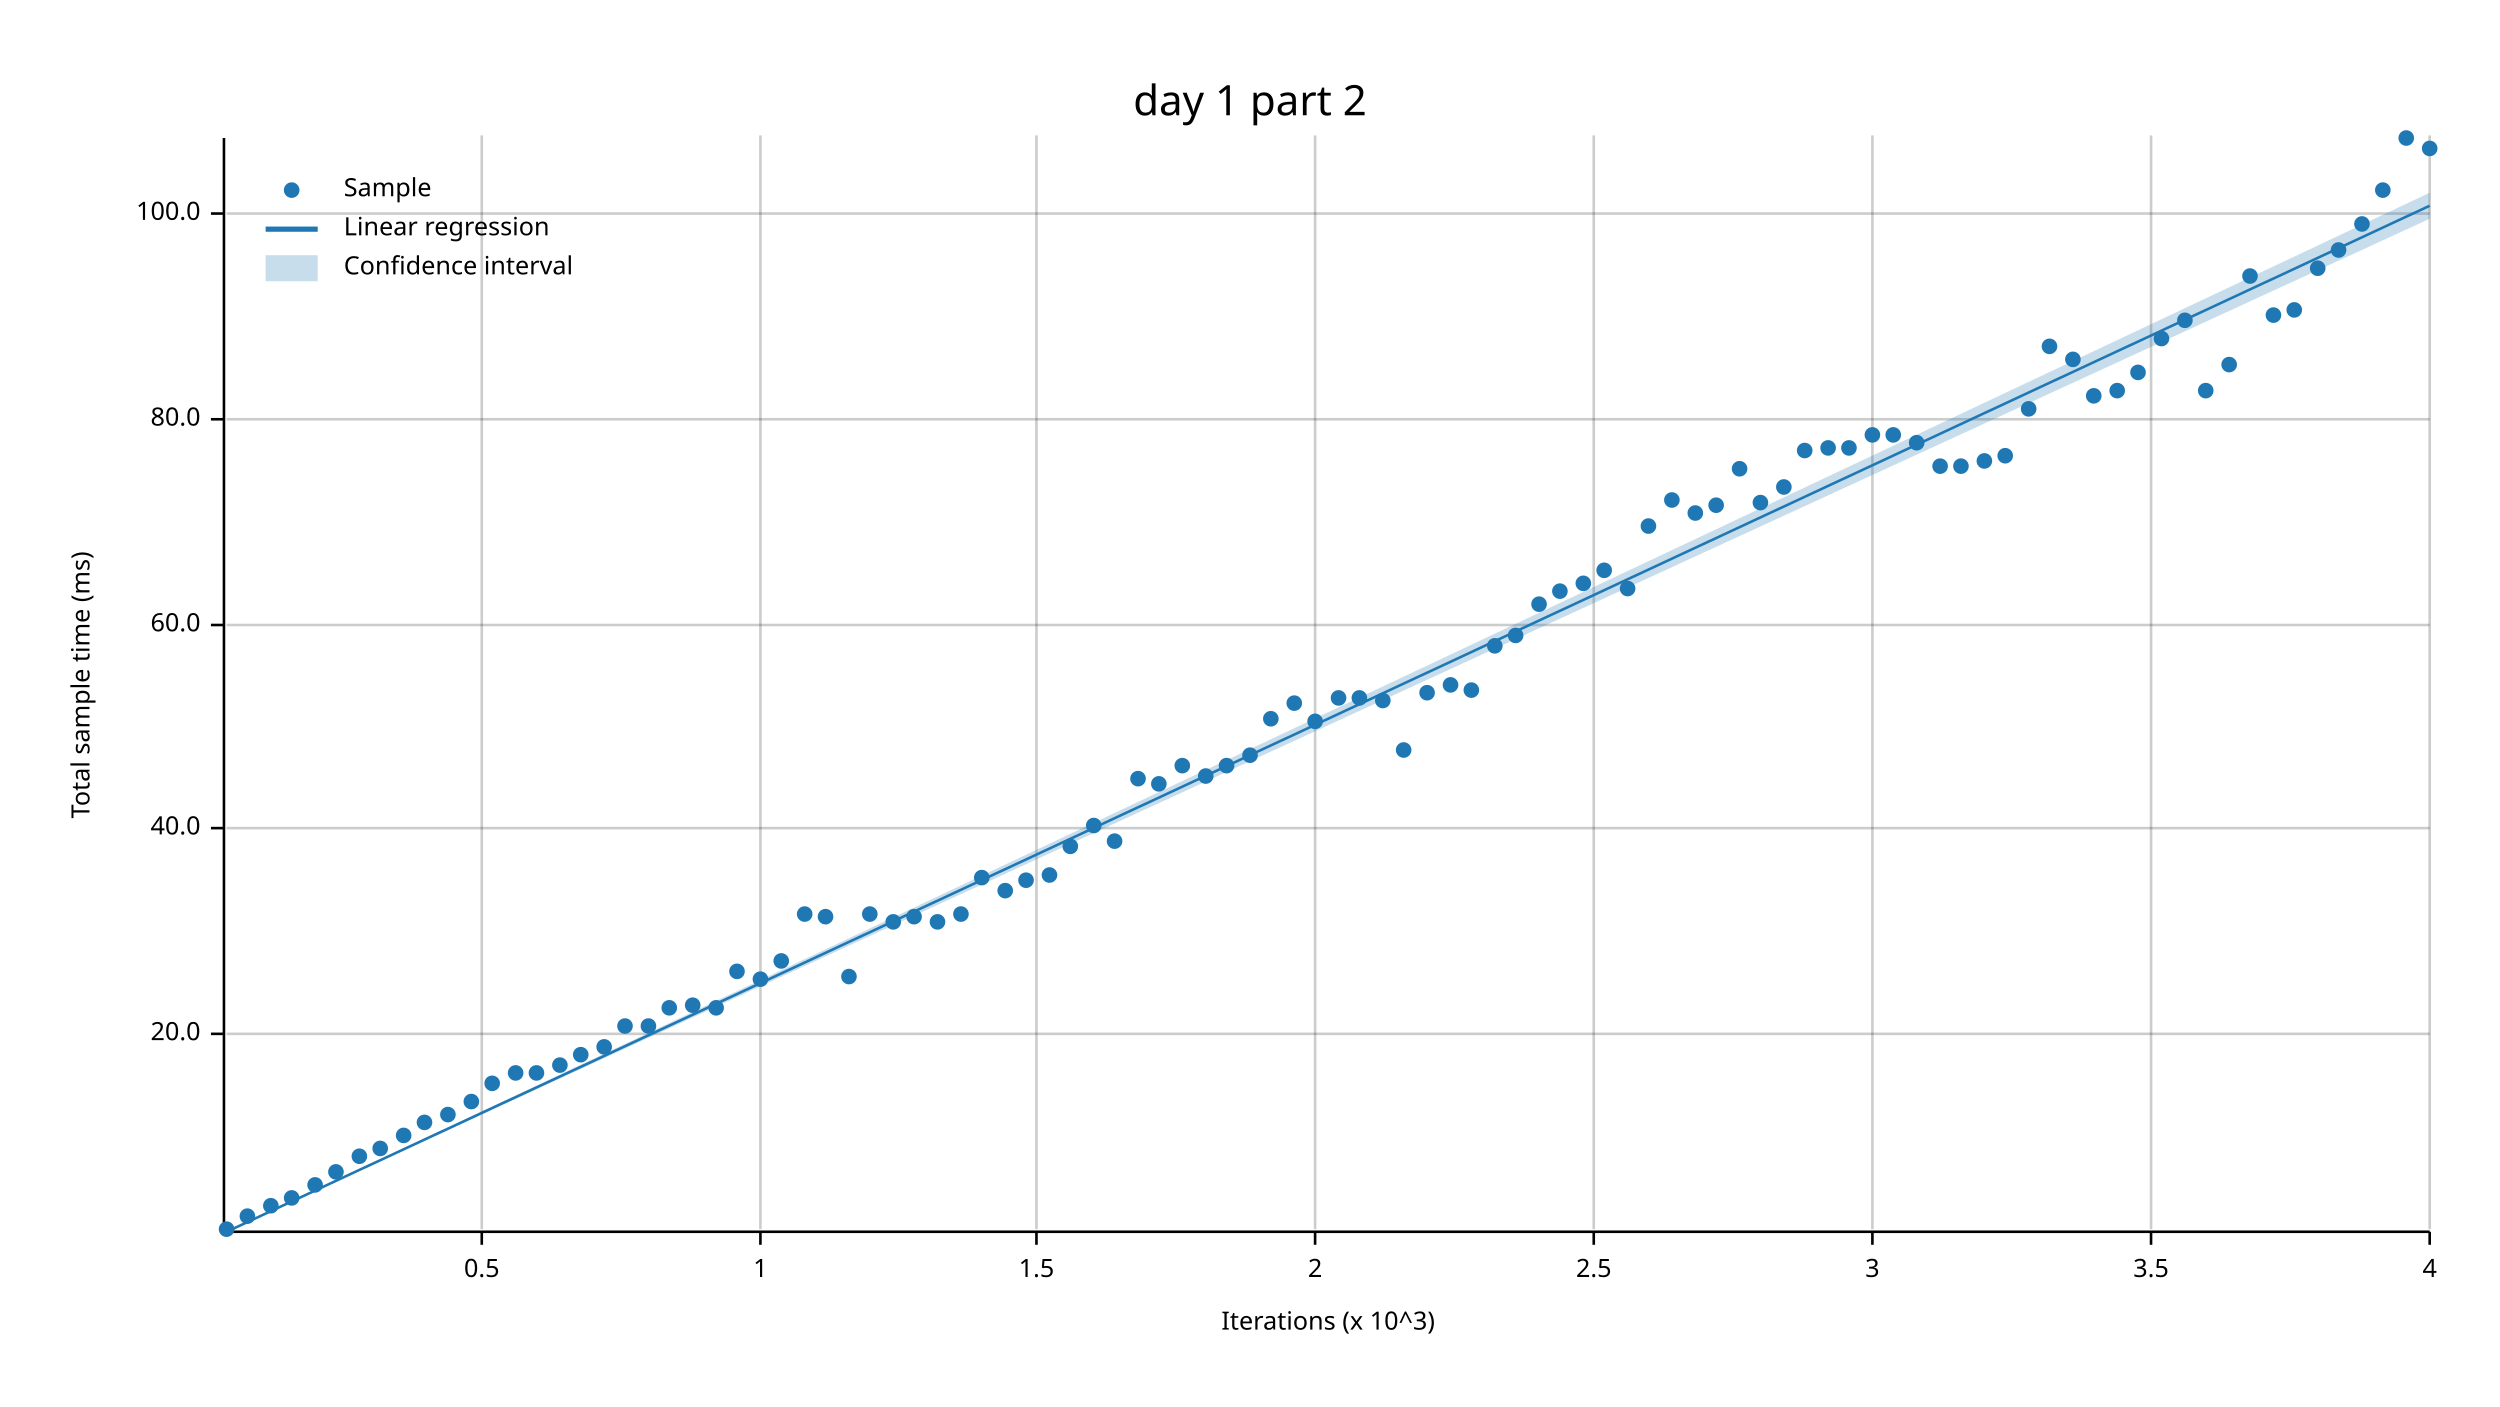
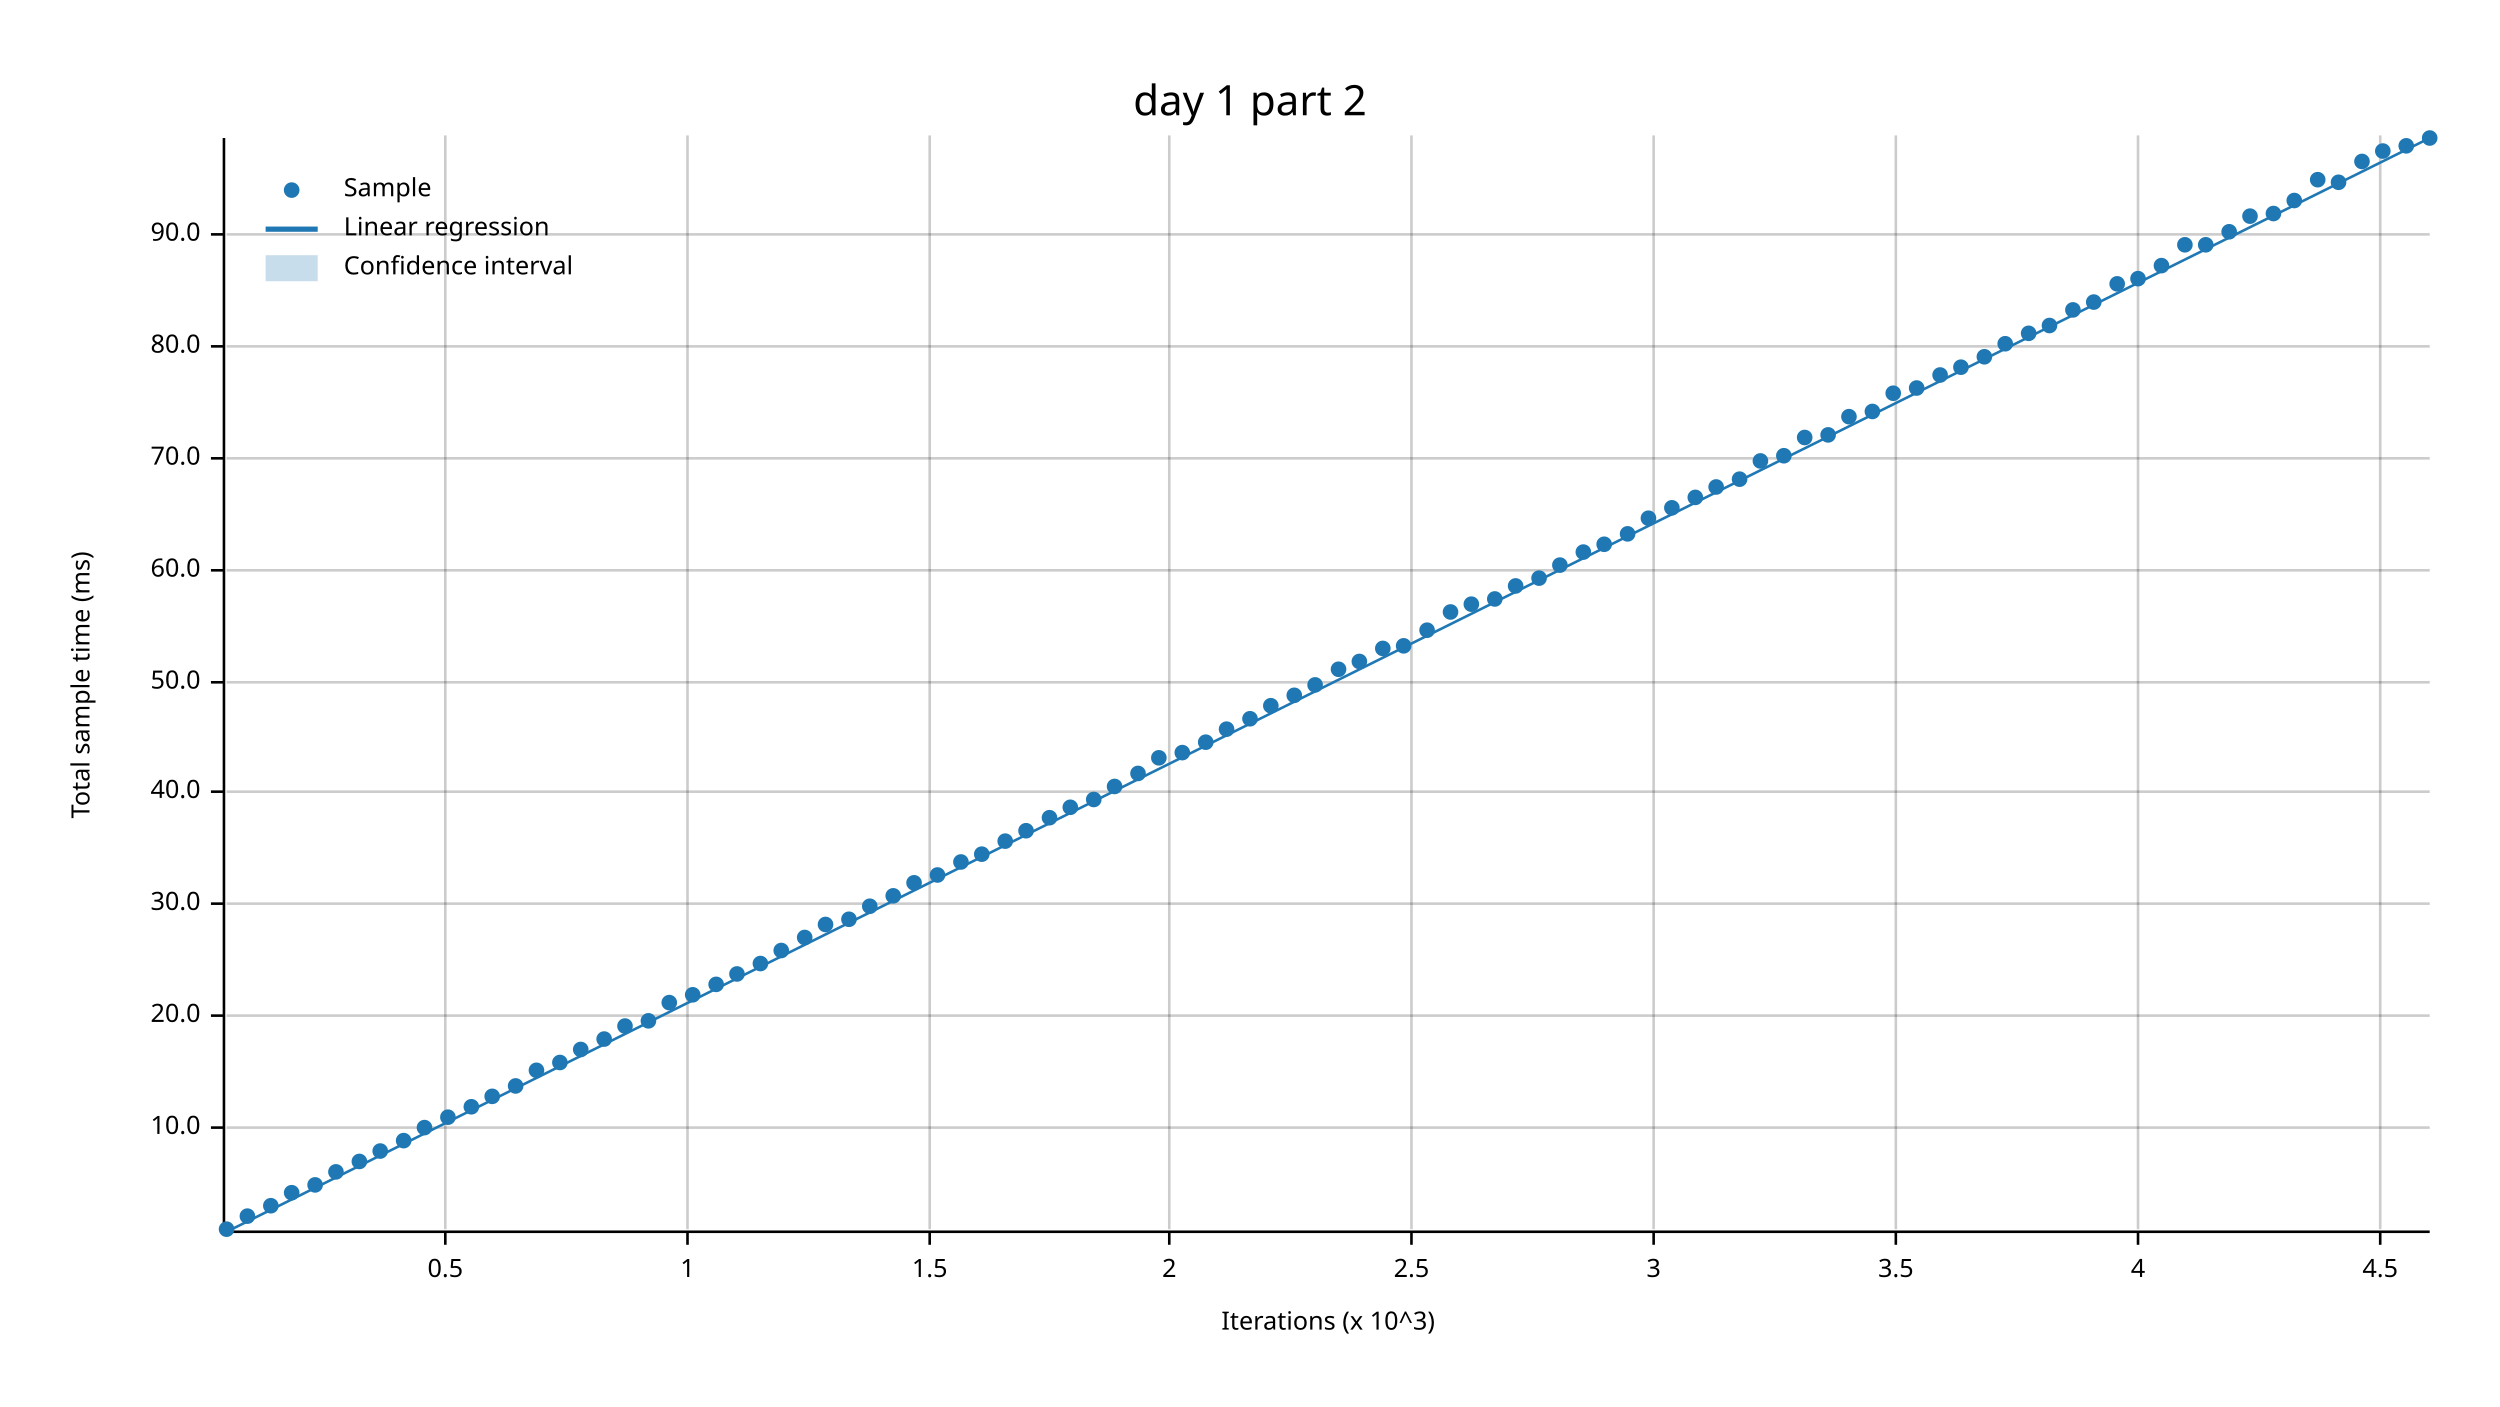
<svg xmlns="http://www.w3.org/2000/svg" width="960" height="540" viewBox="0 0 960 540">
  <text x="480" y="32" dy="0.76em" text-anchor="middle" font-family="sans-serif" font-size="16.129" opacity="1" fill="#000000">
day 1 part 2
</text>
  <text x="27" y="263" dy="0.76em" text-anchor="middle" font-family="sans-serif" font-size="9.677" opacity="1" fill="#000000" transform="rotate(270, 27, 263)">
Total sample time (ms)
</text>
  <text x="510" y="513" dy="-0.5ex" text-anchor="middle" font-family="sans-serif" font-size="9.677" opacity="1" fill="#000000">
Iterations (x 10^3)
</text>
-   <line opacity="0.2" stroke="#000000" stroke-width="1" x1="185" y1="472" x2="185" y2="52" />
-   <line opacity="0.2" stroke="#000000" stroke-width="1" x1="292" y1="472" x2="292" y2="52" />
-   <line opacity="0.2" stroke="#000000" stroke-width="1" x1="398" y1="472" x2="398" y2="52" />
-   <line opacity="0.2" stroke="#000000" stroke-width="1" x1="505" y1="472" x2="505" y2="52" />
-   <line opacity="0.2" stroke="#000000" stroke-width="1" x1="612" y1="472" x2="612" y2="52" />
-   <line opacity="0.2" stroke="#000000" stroke-width="1" x1="719" y1="472" x2="719" y2="52" />
-   <line opacity="0.2" stroke="#000000" stroke-width="1" x1="826" y1="472" x2="826" y2="52" />
-   <line opacity="0.2" stroke="#000000" stroke-width="1" x1="933" y1="472" x2="933" y2="52" />
-   <line opacity="0.2" stroke="#000000" stroke-width="1" x1="87" y1="397" x2="933" y2="397" />
-   <line opacity="0.2" stroke="#000000" stroke-width="1" x1="87" y1="318" x2="933" y2="318" />
-   <line opacity="0.2" stroke="#000000" stroke-width="1" x1="87" y1="240" x2="933" y2="240" />
-   <line opacity="0.2" stroke="#000000" stroke-width="1" x1="87" y1="161" x2="933" y2="161" />
-   <line opacity="0.2" stroke="#000000" stroke-width="1" x1="87" y1="82" x2="933" y2="82" />
+   <line opacity="0.2" stroke="#000000" stroke-width="1" x1="171" y1="472" x2="171" y2="52" />
+   <line opacity="0.2" stroke="#000000" stroke-width="1" x1="264" y1="472" x2="264" y2="52" />
+   <line opacity="0.2" stroke="#000000" stroke-width="1" x1="357" y1="472" x2="357" y2="52" />
+   <line opacity="0.2" stroke="#000000" stroke-width="1" x1="449" y1="472" x2="449" y2="52" />
+   <line opacity="0.2" stroke="#000000" stroke-width="1" x1="542" y1="472" x2="542" y2="52" />
+   <line opacity="0.2" stroke="#000000" stroke-width="1" x1="635" y1="472" x2="635" y2="52" />
+   <line opacity="0.2" stroke="#000000" stroke-width="1" x1="728" y1="472" x2="728" y2="52" />
+   <line opacity="0.2" stroke="#000000" stroke-width="1" x1="821" y1="472" x2="821" y2="52" />
+   <line opacity="0.2" stroke="#000000" stroke-width="1" x1="914" y1="472" x2="914" y2="52" />
+   <line opacity="0.2" stroke="#000000" stroke-width="1" x1="87" y1="433" x2="933" y2="433" />
+   <line opacity="0.2" stroke="#000000" stroke-width="1" x1="87" y1="390" x2="933" y2="390" />
+   <line opacity="0.2" stroke="#000000" stroke-width="1" x1="87" y1="347" x2="933" y2="347" />
+   <line opacity="0.2" stroke="#000000" stroke-width="1" x1="87" y1="304" x2="933" y2="304" />
+   <line opacity="0.2" stroke="#000000" stroke-width="1" x1="87" y1="262" x2="933" y2="262" />
+   <line opacity="0.2" stroke="#000000" stroke-width="1" x1="87" y1="219" x2="933" y2="219" />
+   <line opacity="0.2" stroke="#000000" stroke-width="1" x1="87" y1="176" x2="933" y2="176" />
+   <line opacity="0.2" stroke="#000000" stroke-width="1" x1="87" y1="133" x2="933" y2="133" />
+   <line opacity="0.2" stroke="#000000" stroke-width="1" x1="87" y1="90" x2="933" y2="90" />
  <polyline fill="none" opacity="1" stroke="#000000" stroke-width="1" points="86,53 86,473 " />
-   <text x="77" y="397" dy="0.5ex" text-anchor="end" font-family="sans-serif" font-size="9.677" opacity="1" fill="#000000">
+   <text x="77" y="433" dy="0.5ex" text-anchor="end" font-family="sans-serif" font-size="9.677" opacity="1" fill="#000000">
+ 10.0
+ </text>
+   <polyline fill="none" opacity="1" stroke="#000000" stroke-width="1" points="81,433 86,433 " />
+   <text x="77" y="390" dy="0.5ex" text-anchor="end" font-family="sans-serif" font-size="9.677" opacity="1" fill="#000000">
20.0
</text>
-   <polyline fill="none" opacity="1" stroke="#000000" stroke-width="1" points="81,397 86,397 " />
-   <text x="77" y="318" dy="0.5ex" text-anchor="end" font-family="sans-serif" font-size="9.677" opacity="1" fill="#000000">
+   <polyline fill="none" opacity="1" stroke="#000000" stroke-width="1" points="81,390 86,390 " />
+   <text x="77" y="347" dy="0.5ex" text-anchor="end" font-family="sans-serif" font-size="9.677" opacity="1" fill="#000000">
+ 30.0
+ </text>
+   <polyline fill="none" opacity="1" stroke="#000000" stroke-width="1" points="81,347 86,347 " />
+   <text x="77" y="304" dy="0.5ex" text-anchor="end" font-family="sans-serif" font-size="9.677" opacity="1" fill="#000000">
40.0
</text>
-   <polyline fill="none" opacity="1" stroke="#000000" stroke-width="1" points="81,318 86,318 " />
-   <text x="77" y="240" dy="0.5ex" text-anchor="end" font-family="sans-serif" font-size="9.677" opacity="1" fill="#000000">
+   <polyline fill="none" opacity="1" stroke="#000000" stroke-width="1" points="81,304 86,304 " />
+   <text x="77" y="262" dy="0.5ex" text-anchor="end" font-family="sans-serif" font-size="9.677" opacity="1" fill="#000000">
+ 50.0
+ </text>
+   <polyline fill="none" opacity="1" stroke="#000000" stroke-width="1" points="81,262 86,262 " />
+   <text x="77" y="219" dy="0.5ex" text-anchor="end" font-family="sans-serif" font-size="9.677" opacity="1" fill="#000000">
60.0
</text>
-   <polyline fill="none" opacity="1" stroke="#000000" stroke-width="1" points="81,240 86,240 " />
-   <text x="77" y="161" dy="0.5ex" text-anchor="end" font-family="sans-serif" font-size="9.677" opacity="1" fill="#000000">
+   <polyline fill="none" opacity="1" stroke="#000000" stroke-width="1" points="81,219 86,219 " />
+   <text x="77" y="176" dy="0.5ex" text-anchor="end" font-family="sans-serif" font-size="9.677" opacity="1" fill="#000000">
+ 70.0
+ </text>
+   <polyline fill="none" opacity="1" stroke="#000000" stroke-width="1" points="81,176 86,176 " />
+   <text x="77" y="133" dy="0.5ex" text-anchor="end" font-family="sans-serif" font-size="9.677" opacity="1" fill="#000000">
80.0
</text>
-   <polyline fill="none" opacity="1" stroke="#000000" stroke-width="1" points="81,161 86,161 " />
-   <text x="77" y="82" dy="0.5ex" text-anchor="end" font-family="sans-serif" font-size="9.677" opacity="1" fill="#000000">
- 100.0
- </text>
-   <polyline fill="none" opacity="1" stroke="#000000" stroke-width="1" points="81,82 86,82 " />
+   <polyline fill="none" opacity="1" stroke="#000000" stroke-width="1" points="81,133 86,133 " />
+   <text x="77" y="90" dy="0.5ex" text-anchor="end" font-family="sans-serif" font-size="9.677" opacity="1" fill="#000000">
+ 90.0
+ </text>
+   <polyline fill="none" opacity="1" stroke="#000000" stroke-width="1" points="81,90 86,90 " />
  <polyline fill="none" opacity="1" stroke="#000000" stroke-width="1" points="87,473 933,473 " />
-   <text x="185" y="483" dy="0.76em" text-anchor="middle" font-family="sans-serif" font-size="9.677" opacity="1" fill="#000000">
+   <text x="171" y="483" dy="0.76em" text-anchor="middle" font-family="sans-serif" font-size="9.677" opacity="1" fill="#000000">
0.5
</text>
-   <polyline fill="none" opacity="1" stroke="#000000" stroke-width="1" points="185,473 185,478 " />
-   <text x="292" y="483" dy="0.76em" text-anchor="middle" font-family="sans-serif" font-size="9.677" opacity="1" fill="#000000">
+   <polyline fill="none" opacity="1" stroke="#000000" stroke-width="1" points="171,473 171,478 " />
+   <text x="264" y="483" dy="0.76em" text-anchor="middle" font-family="sans-serif" font-size="9.677" opacity="1" fill="#000000">
1
</text>
-   <polyline fill="none" opacity="1" stroke="#000000" stroke-width="1" points="292,473 292,478 " />
-   <text x="398" y="483" dy="0.76em" text-anchor="middle" font-family="sans-serif" font-size="9.677" opacity="1" fill="#000000">
+   <polyline fill="none" opacity="1" stroke="#000000" stroke-width="1" points="264,473 264,478 " />
+   <text x="357" y="483" dy="0.76em" text-anchor="middle" font-family="sans-serif" font-size="9.677" opacity="1" fill="#000000">
1.5
</text>
-   <polyline fill="none" opacity="1" stroke="#000000" stroke-width="1" points="398,473 398,478 " />
-   <text x="505" y="483" dy="0.76em" text-anchor="middle" font-family="sans-serif" font-size="9.677" opacity="1" fill="#000000">
+   <polyline fill="none" opacity="1" stroke="#000000" stroke-width="1" points="357,473 357,478 " />
+   <text x="449" y="483" dy="0.76em" text-anchor="middle" font-family="sans-serif" font-size="9.677" opacity="1" fill="#000000">
2
</text>
-   <polyline fill="none" opacity="1" stroke="#000000" stroke-width="1" points="505,473 505,478 " />
-   <text x="612" y="483" dy="0.76em" text-anchor="middle" font-family="sans-serif" font-size="9.677" opacity="1" fill="#000000">
+   <polyline fill="none" opacity="1" stroke="#000000" stroke-width="1" points="449,473 449,478 " />
+   <text x="542" y="483" dy="0.76em" text-anchor="middle" font-family="sans-serif" font-size="9.677" opacity="1" fill="#000000">
2.5
</text>
-   <polyline fill="none" opacity="1" stroke="#000000" stroke-width="1" points="612,473 612,478 " />
-   <text x="719" y="483" dy="0.76em" text-anchor="middle" font-family="sans-serif" font-size="9.677" opacity="1" fill="#000000">
+   <polyline fill="none" opacity="1" stroke="#000000" stroke-width="1" points="542,473 542,478 " />
+   <text x="635" y="483" dy="0.76em" text-anchor="middle" font-family="sans-serif" font-size="9.677" opacity="1" fill="#000000">
3
</text>
-   <polyline fill="none" opacity="1" stroke="#000000" stroke-width="1" points="719,473 719,478 " />
-   <text x="826" y="483" dy="0.76em" text-anchor="middle" font-family="sans-serif" font-size="9.677" opacity="1" fill="#000000">
+   <polyline fill="none" opacity="1" stroke="#000000" stroke-width="1" points="635,473 635,478 " />
+   <text x="728" y="483" dy="0.76em" text-anchor="middle" font-family="sans-serif" font-size="9.677" opacity="1" fill="#000000">
3.5
</text>
-   <polyline fill="none" opacity="1" stroke="#000000" stroke-width="1" points="826,473 826,478 " />
-   <text x="933" y="483" dy="0.76em" text-anchor="middle" font-family="sans-serif" font-size="9.677" opacity="1" fill="#000000">
+   <polyline fill="none" opacity="1" stroke="#000000" stroke-width="1" points="728,473 728,478 " />
+   <text x="821" y="483" dy="0.76em" text-anchor="middle" font-family="sans-serif" font-size="9.677" opacity="1" fill="#000000">
4
</text>
-   <polyline fill="none" opacity="1" stroke="#000000" stroke-width="1" points="933,473 933,478 " />
+   <polyline fill="none" opacity="1" stroke="#000000" stroke-width="1" points="821,473 821,478 " />
+   <text x="914" y="483" dy="0.76em" text-anchor="middle" font-family="sans-serif" font-size="9.677" opacity="1" fill="#000000">
+ 4.5
+ </text>
+   <polyline fill="none" opacity="1" stroke="#000000" stroke-width="1" points="914,473 914,478 " />
  <circle cx="87" cy="472" r="3" opacity="1" fill="#1F78B4" stroke="none" stroke-width="1" />
  <circle cx="95" cy="467" r="3" opacity="1" fill="#1F78B4" stroke="none" stroke-width="1" />
  <circle cx="104" cy="463" r="3" opacity="1" fill="#1F78B4" stroke="none" stroke-width="1" />
-   <circle cx="112" cy="460" r="3" opacity="1" fill="#1F78B4" stroke="none" stroke-width="1" />
+   <circle cx="112" cy="458" r="3" opacity="1" fill="#1F78B4" stroke="none" stroke-width="1" />
  <circle cx="121" cy="455" r="3" opacity="1" fill="#1F78B4" stroke="none" stroke-width="1" />
  <circle cx="129" cy="450" r="3" opacity="1" fill="#1F78B4" stroke="none" stroke-width="1" />
-   <circle cx="138" cy="444" r="3" opacity="1" fill="#1F78B4" stroke="none" stroke-width="1" />
-   <circle cx="146" cy="441" r="3" opacity="1" fill="#1F78B4" stroke="none" stroke-width="1" />
-   <circle cx="155" cy="436" r="3" opacity="1" fill="#1F78B4" stroke="none" stroke-width="1" />
-   <circle cx="163" cy="431" r="3" opacity="1" fill="#1F78B4" stroke="none" stroke-width="1" />
-   <circle cx="172" cy="428" r="3" opacity="1" fill="#1F78B4" stroke="none" stroke-width="1" />
-   <circle cx="181" cy="423" r="3" opacity="1" fill="#1F78B4" stroke="none" stroke-width="1" />
-   <circle cx="189" cy="416" r="3" opacity="1" fill="#1F78B4" stroke="none" stroke-width="1" />
-   <circle cx="198" cy="412" r="3" opacity="1" fill="#1F78B4" stroke="none" stroke-width="1" />
-   <circle cx="206" cy="412" r="3" opacity="1" fill="#1F78B4" stroke="none" stroke-width="1" />
-   <circle cx="215" cy="409" r="3" opacity="1" fill="#1F78B4" stroke="none" stroke-width="1" />
-   <circle cx="223" cy="405" r="3" opacity="1" fill="#1F78B4" stroke="none" stroke-width="1" />
-   <circle cx="232" cy="402" r="3" opacity="1" fill="#1F78B4" stroke="none" stroke-width="1" />
+   <circle cx="138" cy="446" r="3" opacity="1" fill="#1F78B4" stroke="none" stroke-width="1" />
+   <circle cx="146" cy="442" r="3" opacity="1" fill="#1F78B4" stroke="none" stroke-width="1" />
+   <circle cx="155" cy="438" r="3" opacity="1" fill="#1F78B4" stroke="none" stroke-width="1" />
+   <circle cx="163" cy="433" r="3" opacity="1" fill="#1F78B4" stroke="none" stroke-width="1" />
+   <circle cx="172" cy="429" r="3" opacity="1" fill="#1F78B4" stroke="none" stroke-width="1" />
+   <circle cx="181" cy="425" r="3" opacity="1" fill="#1F78B4" stroke="none" stroke-width="1" />
+   <circle cx="189" cy="421" r="3" opacity="1" fill="#1F78B4" stroke="none" stroke-width="1" />
+   <circle cx="198" cy="417" r="3" opacity="1" fill="#1F78B4" stroke="none" stroke-width="1" />
+   <circle cx="206" cy="411" r="3" opacity="1" fill="#1F78B4" stroke="none" stroke-width="1" />
+   <circle cx="215" cy="408" r="3" opacity="1" fill="#1F78B4" stroke="none" stroke-width="1" />
+   <circle cx="223" cy="403" r="3" opacity="1" fill="#1F78B4" stroke="none" stroke-width="1" />
+   <circle cx="232" cy="399" r="3" opacity="1" fill="#1F78B4" stroke="none" stroke-width="1" />
  <circle cx="240" cy="394" r="3" opacity="1" fill="#1F78B4" stroke="none" stroke-width="1" />
-   <circle cx="249" cy="394" r="3" opacity="1" fill="#1F78B4" stroke="none" stroke-width="1" />
-   <circle cx="257" cy="387" r="3" opacity="1" fill="#1F78B4" stroke="none" stroke-width="1" />
-   <circle cx="266" cy="386" r="3" opacity="1" fill="#1F78B4" stroke="none" stroke-width="1" />
-   <circle cx="275" cy="387" r="3" opacity="1" fill="#1F78B4" stroke="none" stroke-width="1" />
-   <circle cx="283" cy="373" r="3" opacity="1" fill="#1F78B4" stroke="none" stroke-width="1" />
-   <circle cx="292" cy="376" r="3" opacity="1" fill="#1F78B4" stroke="none" stroke-width="1" />
-   <circle cx="300" cy="369" r="3" opacity="1" fill="#1F78B4" stroke="none" stroke-width="1" />
-   <circle cx="309" cy="351" r="3" opacity="1" fill="#1F78B4" stroke="none" stroke-width="1" />
-   <circle cx="317" cy="352" r="3" opacity="1" fill="#1F78B4" stroke="none" stroke-width="1" />
-   <circle cx="326" cy="375" r="3" opacity="1" fill="#1F78B4" stroke="none" stroke-width="1" />
-   <circle cx="334" cy="351" r="3" opacity="1" fill="#1F78B4" stroke="none" stroke-width="1" />
-   <circle cx="343" cy="354" r="3" opacity="1" fill="#1F78B4" stroke="none" stroke-width="1" />
-   <circle cx="351" cy="352" r="3" opacity="1" fill="#1F78B4" stroke="none" stroke-width="1" />
-   <circle cx="360" cy="354" r="3" opacity="1" fill="#1F78B4" stroke="none" stroke-width="1" />
-   <circle cx="369" cy="351" r="3" opacity="1" fill="#1F78B4" stroke="none" stroke-width="1" />
-   <circle cx="377" cy="337" r="3" opacity="1" fill="#1F78B4" stroke="none" stroke-width="1" />
-   <circle cx="386" cy="342" r="3" opacity="1" fill="#1F78B4" stroke="none" stroke-width="1" />
-   <circle cx="394" cy="338" r="3" opacity="1" fill="#1F78B4" stroke="none" stroke-width="1" />
-   <circle cx="403" cy="336" r="3" opacity="1" fill="#1F78B4" stroke="none" stroke-width="1" />
-   <circle cx="411" cy="325" r="3" opacity="1" fill="#1F78B4" stroke="none" stroke-width="1" />
-   <circle cx="420" cy="317" r="3" opacity="1" fill="#1F78B4" stroke="none" stroke-width="1" />
-   <circle cx="428" cy="323" r="3" opacity="1" fill="#1F78B4" stroke="none" stroke-width="1" />
-   <circle cx="437" cy="299" r="3" opacity="1" fill="#1F78B4" stroke="none" stroke-width="1" />
-   <circle cx="445" cy="301" r="3" opacity="1" fill="#1F78B4" stroke="none" stroke-width="1" />
-   <circle cx="454" cy="294" r="3" opacity="1" fill="#1F78B4" stroke="none" stroke-width="1" />
-   <circle cx="463" cy="298" r="3" opacity="1" fill="#1F78B4" stroke="none" stroke-width="1" />
-   <circle cx="471" cy="294" r="3" opacity="1" fill="#1F78B4" stroke="none" stroke-width="1" />
-   <circle cx="480" cy="290" r="3" opacity="1" fill="#1F78B4" stroke="none" stroke-width="1" />
-   <circle cx="488" cy="276" r="3" opacity="1" fill="#1F78B4" stroke="none" stroke-width="1" />
-   <circle cx="497" cy="270" r="3" opacity="1" fill="#1F78B4" stroke="none" stroke-width="1" />
-   <circle cx="505" cy="277" r="3" opacity="1" fill="#1F78B4" stroke="none" stroke-width="1" />
-   <circle cx="514" cy="268" r="3" opacity="1" fill="#1F78B4" stroke="none" stroke-width="1" />
-   <circle cx="522" cy="268" r="3" opacity="1" fill="#1F78B4" stroke="none" stroke-width="1" />
-   <circle cx="531" cy="269" r="3" opacity="1" fill="#1F78B4" stroke="none" stroke-width="1" />
-   <circle cx="539" cy="288" r="3" opacity="1" fill="#1F78B4" stroke="none" stroke-width="1" />
-   <circle cx="548" cy="266" r="3" opacity="1" fill="#1F78B4" stroke="none" stroke-width="1" />
-   <circle cx="557" cy="263" r="3" opacity="1" fill="#1F78B4" stroke="none" stroke-width="1" />
-   <circle cx="565" cy="265" r="3" opacity="1" fill="#1F78B4" stroke="none" stroke-width="1" />
-   <circle cx="574" cy="248" r="3" opacity="1" fill="#1F78B4" stroke="none" stroke-width="1" />
-   <circle cx="582" cy="244" r="3" opacity="1" fill="#1F78B4" stroke="none" stroke-width="1" />
-   <circle cx="591" cy="232" r="3" opacity="1" fill="#1F78B4" stroke="none" stroke-width="1" />
-   <circle cx="599" cy="227" r="3" opacity="1" fill="#1F78B4" stroke="none" stroke-width="1" />
-   <circle cx="608" cy="224" r="3" opacity="1" fill="#1F78B4" stroke="none" stroke-width="1" />
-   <circle cx="616" cy="219" r="3" opacity="1" fill="#1F78B4" stroke="none" stroke-width="1" />
-   <circle cx="625" cy="226" r="3" opacity="1" fill="#1F78B4" stroke="none" stroke-width="1" />
-   <circle cx="633" cy="202" r="3" opacity="1" fill="#1F78B4" stroke="none" stroke-width="1" />
-   <circle cx="642" cy="192" r="3" opacity="1" fill="#1F78B4" stroke="none" stroke-width="1" />
-   <circle cx="651" cy="197" r="3" opacity="1" fill="#1F78B4" stroke="none" stroke-width="1" />
-   <circle cx="659" cy="194" r="3" opacity="1" fill="#1F78B4" stroke="none" stroke-width="1" />
-   <circle cx="668" cy="180" r="3" opacity="1" fill="#1F78B4" stroke="none" stroke-width="1" />
-   <circle cx="676" cy="193" r="3" opacity="1" fill="#1F78B4" stroke="none" stroke-width="1" />
-   <circle cx="685" cy="187" r="3" opacity="1" fill="#1F78B4" stroke="none" stroke-width="1" />
-   <circle cx="693" cy="173" r="3" opacity="1" fill="#1F78B4" stroke="none" stroke-width="1" />
-   <circle cx="702" cy="172" r="3" opacity="1" fill="#1F78B4" stroke="none" stroke-width="1" />
-   <circle cx="710" cy="172" r="3" opacity="1" fill="#1F78B4" stroke="none" stroke-width="1" />
-   <circle cx="719" cy="167" r="3" opacity="1" fill="#1F78B4" stroke="none" stroke-width="1" />
-   <circle cx="727" cy="167" r="3" opacity="1" fill="#1F78B4" stroke="none" stroke-width="1" />
-   <circle cx="736" cy="170" r="3" opacity="1" fill="#1F78B4" stroke="none" stroke-width="1" />
-   <circle cx="745" cy="179" r="3" opacity="1" fill="#1F78B4" stroke="none" stroke-width="1" />
-   <circle cx="753" cy="179" r="3" opacity="1" fill="#1F78B4" stroke="none" stroke-width="1" />
-   <circle cx="762" cy="177" r="3" opacity="1" fill="#1F78B4" stroke="none" stroke-width="1" />
-   <circle cx="770" cy="175" r="3" opacity="1" fill="#1F78B4" stroke="none" stroke-width="1" />
-   <circle cx="779" cy="157" r="3" opacity="1" fill="#1F78B4" stroke="none" stroke-width="1" />
-   <circle cx="787" cy="133" r="3" opacity="1" fill="#1F78B4" stroke="none" stroke-width="1" />
-   <circle cx="796" cy="138" r="3" opacity="1" fill="#1F78B4" stroke="none" stroke-width="1" />
-   <circle cx="804" cy="152" r="3" opacity="1" fill="#1F78B4" stroke="none" stroke-width="1" />
-   <circle cx="813" cy="150" r="3" opacity="1" fill="#1F78B4" stroke="none" stroke-width="1" />
-   <circle cx="821" cy="143" r="3" opacity="1" fill="#1F78B4" stroke="none" stroke-width="1" />
-   <circle cx="830" cy="130" r="3" opacity="1" fill="#1F78B4" stroke="none" stroke-width="1" />
-   <circle cx="839" cy="123" r="3" opacity="1" fill="#1F78B4" stroke="none" stroke-width="1" />
-   <circle cx="847" cy="150" r="3" opacity="1" fill="#1F78B4" stroke="none" stroke-width="1" />
-   <circle cx="856" cy="140" r="3" opacity="1" fill="#1F78B4" stroke="none" stroke-width="1" />
-   <circle cx="864" cy="106" r="3" opacity="1" fill="#1F78B4" stroke="none" stroke-width="1" />
-   <circle cx="873" cy="121" r="3" opacity="1" fill="#1F78B4" stroke="none" stroke-width="1" />
-   <circle cx="881" cy="119" r="3" opacity="1" fill="#1F78B4" stroke="none" stroke-width="1" />
-   <circle cx="890" cy="103" r="3" opacity="1" fill="#1F78B4" stroke="none" stroke-width="1" />
-   <circle cx="898" cy="96" r="3" opacity="1" fill="#1F78B4" stroke="none" stroke-width="1" />
-   <circle cx="907" cy="86" r="3" opacity="1" fill="#1F78B4" stroke="none" stroke-width="1" />
-   <circle cx="915" cy="73" r="3" opacity="1" fill="#1F78B4" stroke="none" stroke-width="1" />
-   <circle cx="924" cy="53" r="3" opacity="1" fill="#1F78B4" stroke="none" stroke-width="1" />
-   <circle cx="933" cy="57" r="3" opacity="1" fill="#1F78B4" stroke="none" stroke-width="1" />
-   <polyline fill="none" opacity="1" stroke="#1F78B4" stroke-width="1" points="87,473 933,79 " />
-   <polygon opacity="0.25" fill="#1F78B4" points="87,473 933,84 933,74 " />
+   <circle cx="249" cy="392" r="3" opacity="1" fill="#1F78B4" stroke="none" stroke-width="1" />
+   <circle cx="257" cy="385" r="3" opacity="1" fill="#1F78B4" stroke="none" stroke-width="1" />
+   <circle cx="266" cy="382" r="3" opacity="1" fill="#1F78B4" stroke="none" stroke-width="1" />
+   <circle cx="275" cy="378" r="3" opacity="1" fill="#1F78B4" stroke="none" stroke-width="1" />
+   <circle cx="283" cy="374" r="3" opacity="1" fill="#1F78B4" stroke="none" stroke-width="1" />
+   <circle cx="292" cy="370" r="3" opacity="1" fill="#1F78B4" stroke="none" stroke-width="1" />
+   <circle cx="300" cy="365" r="3" opacity="1" fill="#1F78B4" stroke="none" stroke-width="1" />
+   <circle cx="309" cy="360" r="3" opacity="1" fill="#1F78B4" stroke="none" stroke-width="1" />
+   <circle cx="317" cy="355" r="3" opacity="1" fill="#1F78B4" stroke="none" stroke-width="1" />
+   <circle cx="326" cy="353" r="3" opacity="1" fill="#1F78B4" stroke="none" stroke-width="1" />
+   <circle cx="334" cy="348" r="3" opacity="1" fill="#1F78B4" stroke="none" stroke-width="1" />
+   <circle cx="343" cy="344" r="3" opacity="1" fill="#1F78B4" stroke="none" stroke-width="1" />
+   <circle cx="351" cy="339" r="3" opacity="1" fill="#1F78B4" stroke="none" stroke-width="1" />
+   <circle cx="360" cy="336" r="3" opacity="1" fill="#1F78B4" stroke="none" stroke-width="1" />
+   <circle cx="369" cy="331" r="3" opacity="1" fill="#1F78B4" stroke="none" stroke-width="1" />
+   <circle cx="377" cy="328" r="3" opacity="1" fill="#1F78B4" stroke="none" stroke-width="1" />
+   <circle cx="386" cy="323" r="3" opacity="1" fill="#1F78B4" stroke="none" stroke-width="1" />
+   <circle cx="394" cy="319" r="3" opacity="1" fill="#1F78B4" stroke="none" stroke-width="1" />
+   <circle cx="403" cy="314" r="3" opacity="1" fill="#1F78B4" stroke="none" stroke-width="1" />
+   <circle cx="411" cy="310" r="3" opacity="1" fill="#1F78B4" stroke="none" stroke-width="1" />
+   <circle cx="420" cy="307" r="3" opacity="1" fill="#1F78B4" stroke="none" stroke-width="1" />
+   <circle cx="428" cy="302" r="3" opacity="1" fill="#1F78B4" stroke="none" stroke-width="1" />
+   <circle cx="437" cy="297" r="3" opacity="1" fill="#1F78B4" stroke="none" stroke-width="1" />
+   <circle cx="445" cy="291" r="3" opacity="1" fill="#1F78B4" stroke="none" stroke-width="1" />
+   <circle cx="454" cy="289" r="3" opacity="1" fill="#1F78B4" stroke="none" stroke-width="1" />
+   <circle cx="463" cy="285" r="3" opacity="1" fill="#1F78B4" stroke="none" stroke-width="1" />
+   <circle cx="471" cy="280" r="3" opacity="1" fill="#1F78B4" stroke="none" stroke-width="1" />
+   <circle cx="480" cy="276" r="3" opacity="1" fill="#1F78B4" stroke="none" stroke-width="1" />
+   <circle cx="488" cy="271" r="3" opacity="1" fill="#1F78B4" stroke="none" stroke-width="1" />
+   <circle cx="497" cy="267" r="3" opacity="1" fill="#1F78B4" stroke="none" stroke-width="1" />
+   <circle cx="505" cy="263" r="3" opacity="1" fill="#1F78B4" stroke="none" stroke-width="1" />
+   <circle cx="514" cy="257" r="3" opacity="1" fill="#1F78B4" stroke="none" stroke-width="1" />
+   <circle cx="522" cy="254" r="3" opacity="1" fill="#1F78B4" stroke="none" stroke-width="1" />
+   <circle cx="531" cy="249" r="3" opacity="1" fill="#1F78B4" stroke="none" stroke-width="1" />
+   <circle cx="539" cy="248" r="3" opacity="1" fill="#1F78B4" stroke="none" stroke-width="1" />
+   <circle cx="548" cy="242" r="3" opacity="1" fill="#1F78B4" stroke="none" stroke-width="1" />
+   <circle cx="557" cy="235" r="3" opacity="1" fill="#1F78B4" stroke="none" stroke-width="1" />
+   <circle cx="565" cy="232" r="3" opacity="1" fill="#1F78B4" stroke="none" stroke-width="1" />
+   <circle cx="574" cy="230" r="3" opacity="1" fill="#1F78B4" stroke="none" stroke-width="1" />
+   <circle cx="582" cy="225" r="3" opacity="1" fill="#1F78B4" stroke="none" stroke-width="1" />
+   <circle cx="591" cy="222" r="3" opacity="1" fill="#1F78B4" stroke="none" stroke-width="1" />
+   <circle cx="599" cy="217" r="3" opacity="1" fill="#1F78B4" stroke="none" stroke-width="1" />
+   <circle cx="608" cy="212" r="3" opacity="1" fill="#1F78B4" stroke="none" stroke-width="1" />
+   <circle cx="616" cy="209" r="3" opacity="1" fill="#1F78B4" stroke="none" stroke-width="1" />
+   <circle cx="625" cy="205" r="3" opacity="1" fill="#1F78B4" stroke="none" stroke-width="1" />
+   <circle cx="633" cy="199" r="3" opacity="1" fill="#1F78B4" stroke="none" stroke-width="1" />
+   <circle cx="642" cy="195" r="3" opacity="1" fill="#1F78B4" stroke="none" stroke-width="1" />
+   <circle cx="651" cy="191" r="3" opacity="1" fill="#1F78B4" stroke="none" stroke-width="1" />
+   <circle cx="659" cy="187" r="3" opacity="1" fill="#1F78B4" stroke="none" stroke-width="1" />
+   <circle cx="668" cy="184" r="3" opacity="1" fill="#1F78B4" stroke="none" stroke-width="1" />
+   <circle cx="676" cy="177" r="3" opacity="1" fill="#1F78B4" stroke="none" stroke-width="1" />
+   <circle cx="685" cy="175" r="3" opacity="1" fill="#1F78B4" stroke="none" stroke-width="1" />
+   <circle cx="693" cy="168" r="3" opacity="1" fill="#1F78B4" stroke="none" stroke-width="1" />
+   <circle cx="702" cy="167" r="3" opacity="1" fill="#1F78B4" stroke="none" stroke-width="1" />
+   <circle cx="710" cy="160" r="3" opacity="1" fill="#1F78B4" stroke="none" stroke-width="1" />
+   <circle cx="719" cy="158" r="3" opacity="1" fill="#1F78B4" stroke="none" stroke-width="1" />
+   <circle cx="727" cy="151" r="3" opacity="1" fill="#1F78B4" stroke="none" stroke-width="1" />
+   <circle cx="736" cy="149" r="3" opacity="1" fill="#1F78B4" stroke="none" stroke-width="1" />
+   <circle cx="745" cy="144" r="3" opacity="1" fill="#1F78B4" stroke="none" stroke-width="1" />
+   <circle cx="753" cy="141" r="3" opacity="1" fill="#1F78B4" stroke="none" stroke-width="1" />
+   <circle cx="762" cy="137" r="3" opacity="1" fill="#1F78B4" stroke="none" stroke-width="1" />
+   <circle cx="770" cy="132" r="3" opacity="1" fill="#1F78B4" stroke="none" stroke-width="1" />
+   <circle cx="779" cy="128" r="3" opacity="1" fill="#1F78B4" stroke="none" stroke-width="1" />
+   <circle cx="787" cy="125" r="3" opacity="1" fill="#1F78B4" stroke="none" stroke-width="1" />
+   <circle cx="796" cy="119" r="3" opacity="1" fill="#1F78B4" stroke="none" stroke-width="1" />
+   <circle cx="804" cy="116" r="3" opacity="1" fill="#1F78B4" stroke="none" stroke-width="1" />
+   <circle cx="813" cy="109" r="3" opacity="1" fill="#1F78B4" stroke="none" stroke-width="1" />
+   <circle cx="821" cy="107" r="3" opacity="1" fill="#1F78B4" stroke="none" stroke-width="1" />
+   <circle cx="830" cy="102" r="3" opacity="1" fill="#1F78B4" stroke="none" stroke-width="1" />
+   <circle cx="839" cy="94" r="3" opacity="1" fill="#1F78B4" stroke="none" stroke-width="1" />
+   <circle cx="847" cy="94" r="3" opacity="1" fill="#1F78B4" stroke="none" stroke-width="1" />
+   <circle cx="856" cy="89" r="3" opacity="1" fill="#1F78B4" stroke="none" stroke-width="1" />
+   <circle cx="864" cy="83" r="3" opacity="1" fill="#1F78B4" stroke="none" stroke-width="1" />
+   <circle cx="873" cy="82" r="3" opacity="1" fill="#1F78B4" stroke="none" stroke-width="1" />
+   <circle cx="881" cy="77" r="3" opacity="1" fill="#1F78B4" stroke="none" stroke-width="1" />
+   <circle cx="890" cy="69" r="3" opacity="1" fill="#1F78B4" stroke="none" stroke-width="1" />
+   <circle cx="898" cy="70" r="3" opacity="1" fill="#1F78B4" stroke="none" stroke-width="1" />
+   <circle cx="907" cy="62" r="3" opacity="1" fill="#1F78B4" stroke="none" stroke-width="1" />
+   <circle cx="915" cy="58" r="3" opacity="1" fill="#1F78B4" stroke="none" stroke-width="1" />
+   <circle cx="924" cy="56" r="3" opacity="1" fill="#1F78B4" stroke="none" stroke-width="1" />
+   <circle cx="933" cy="53" r="3" opacity="1" fill="#1F78B4" stroke="none" stroke-width="1" />
+   <polyline fill="none" opacity="1" stroke="#1F78B4" stroke-width="1" points="87,473 933,53 " />
+   <polygon opacity="0.25" fill="#1F78B4" points="87,473 933,53 933,53 " />
  <text x="132" y="68" dy="0.76em" text-anchor="start" font-family="sans-serif" font-size="9.677" opacity="1" fill="#000000">
Sample
</text>
  <text x="132" y="83" dy="0.76em" text-anchor="start" font-family="sans-serif" font-size="9.677" opacity="1" fill="#000000">
Linear regression
</text>
  <text x="132" y="98" dy="0.76em" text-anchor="start" font-family="sans-serif" font-size="9.677" opacity="1" fill="#000000">
Confidence interval
</text>
  <circle cx="112" cy="73" r="3" opacity="1" fill="#1F78B4" stroke="none" stroke-width="1" />
  <polyline fill="none" opacity="1" stroke="#1F78B4" stroke-width="2" points="102,88 122,88 " />
  <rect x="102" y="98" width="20" height="10" opacity="0.25" fill="#1F78B4" stroke="none" />
</svg>
